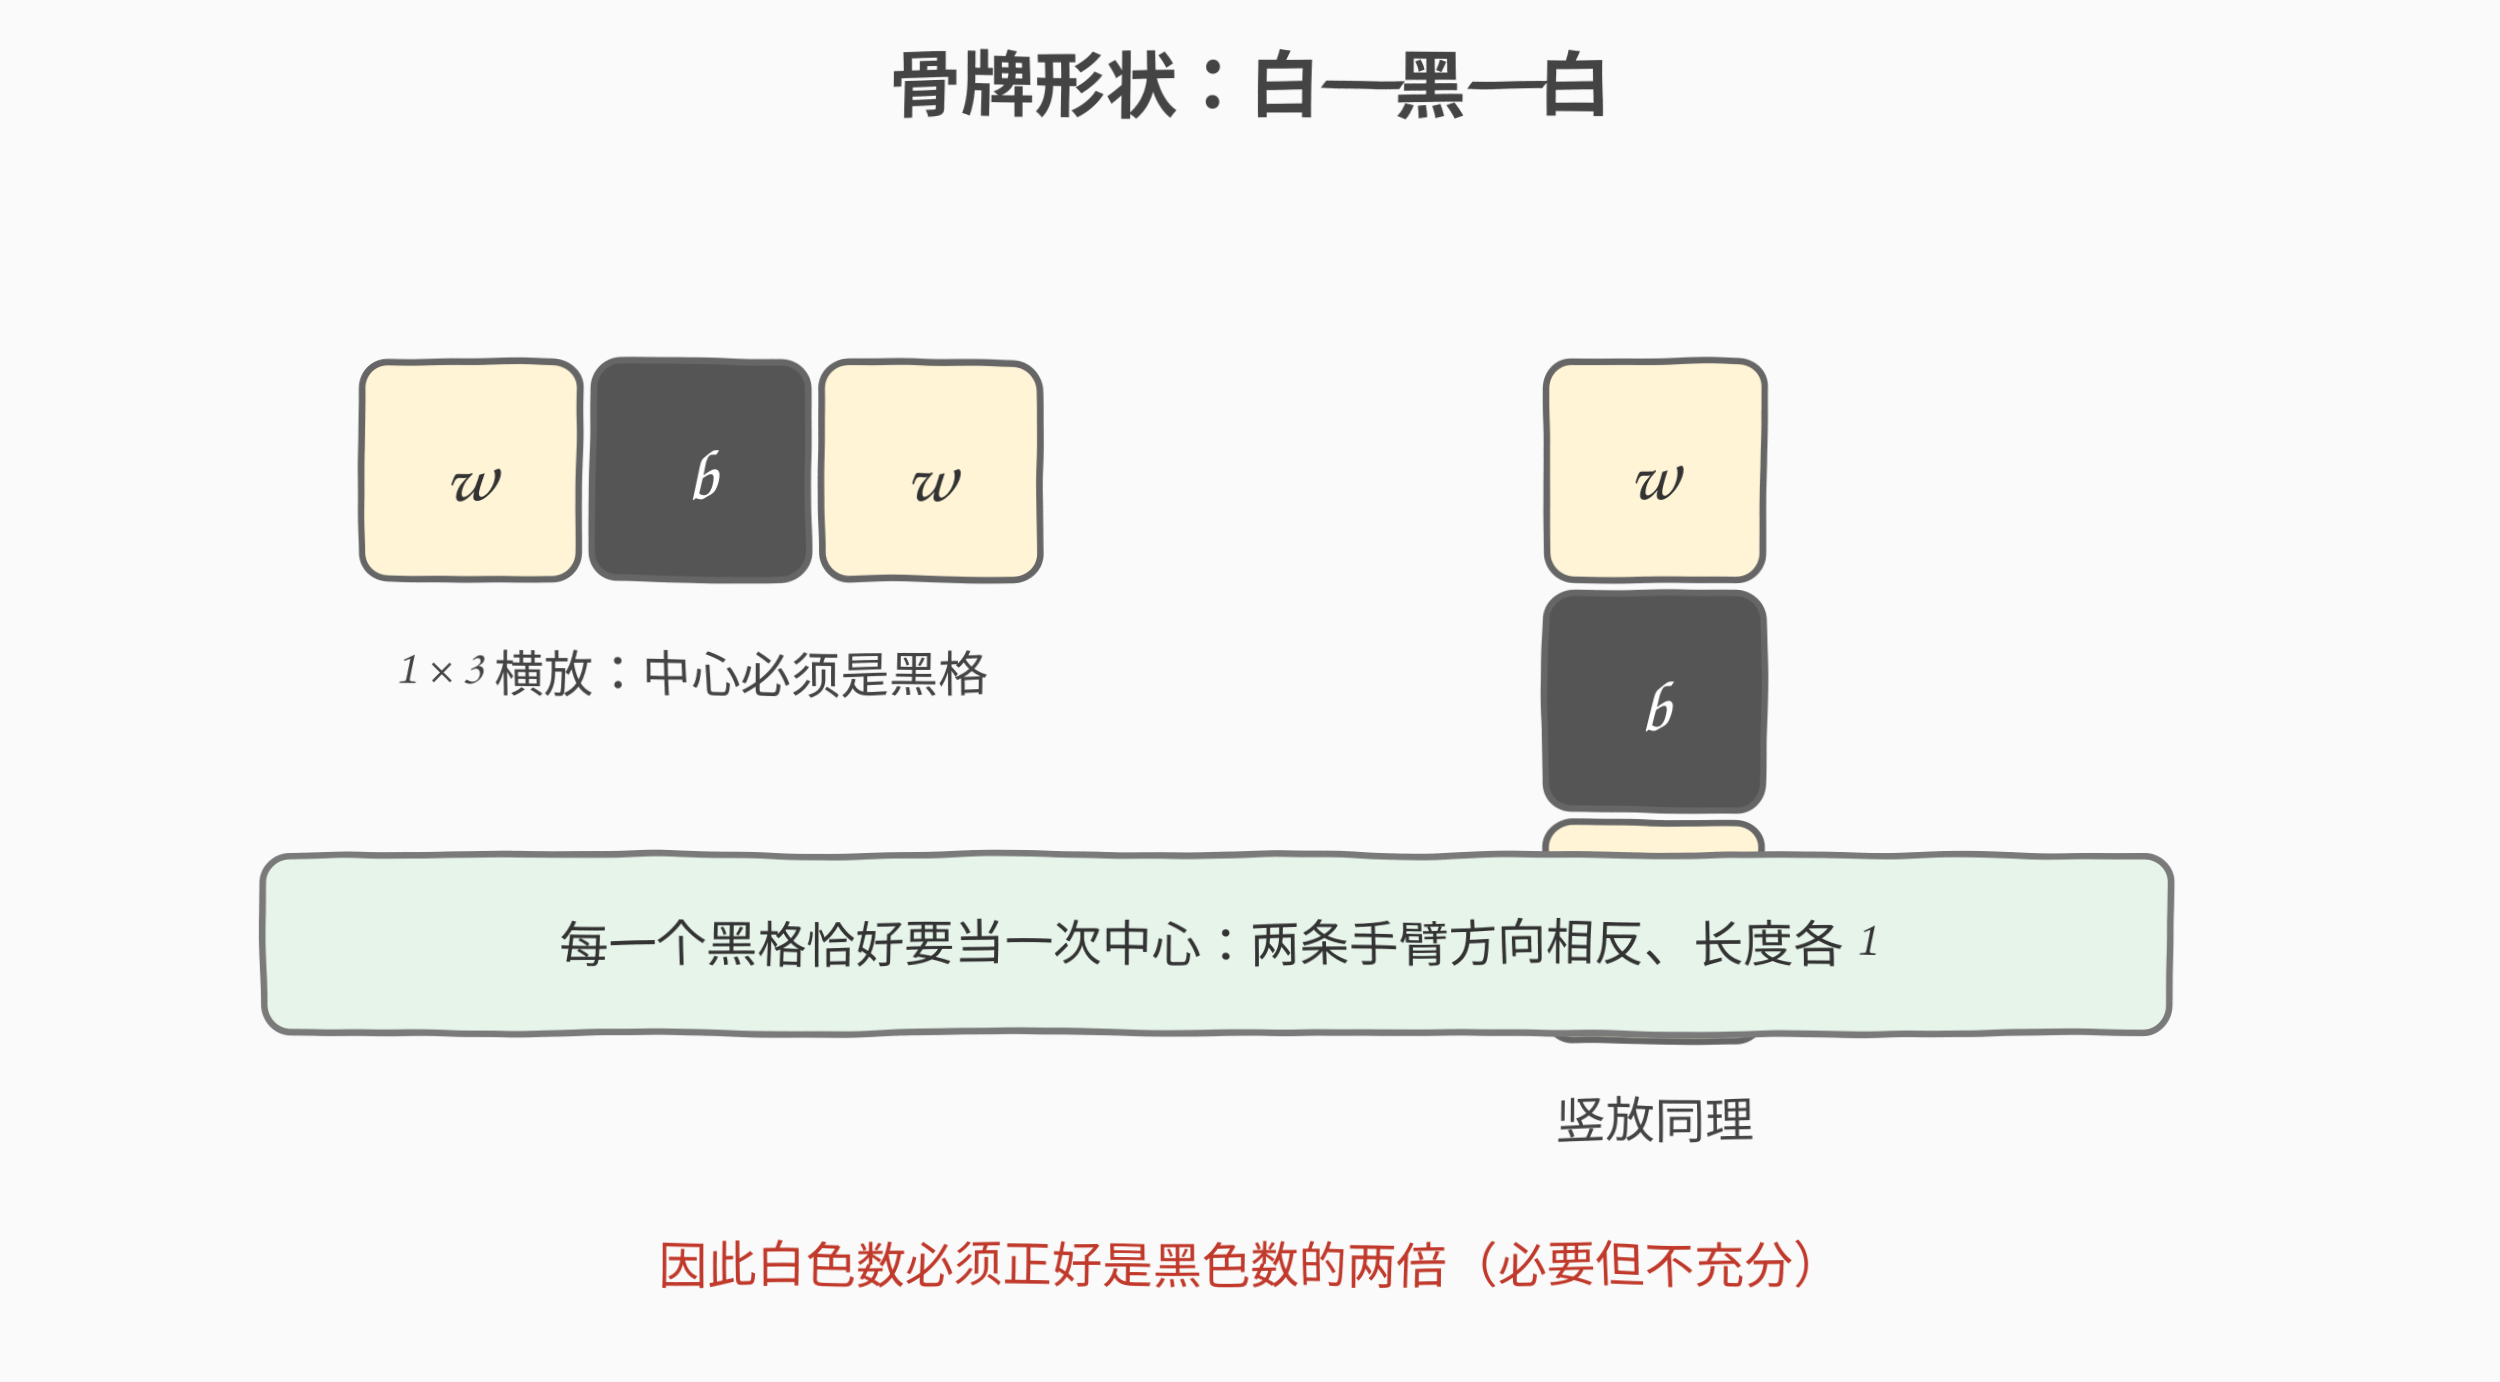
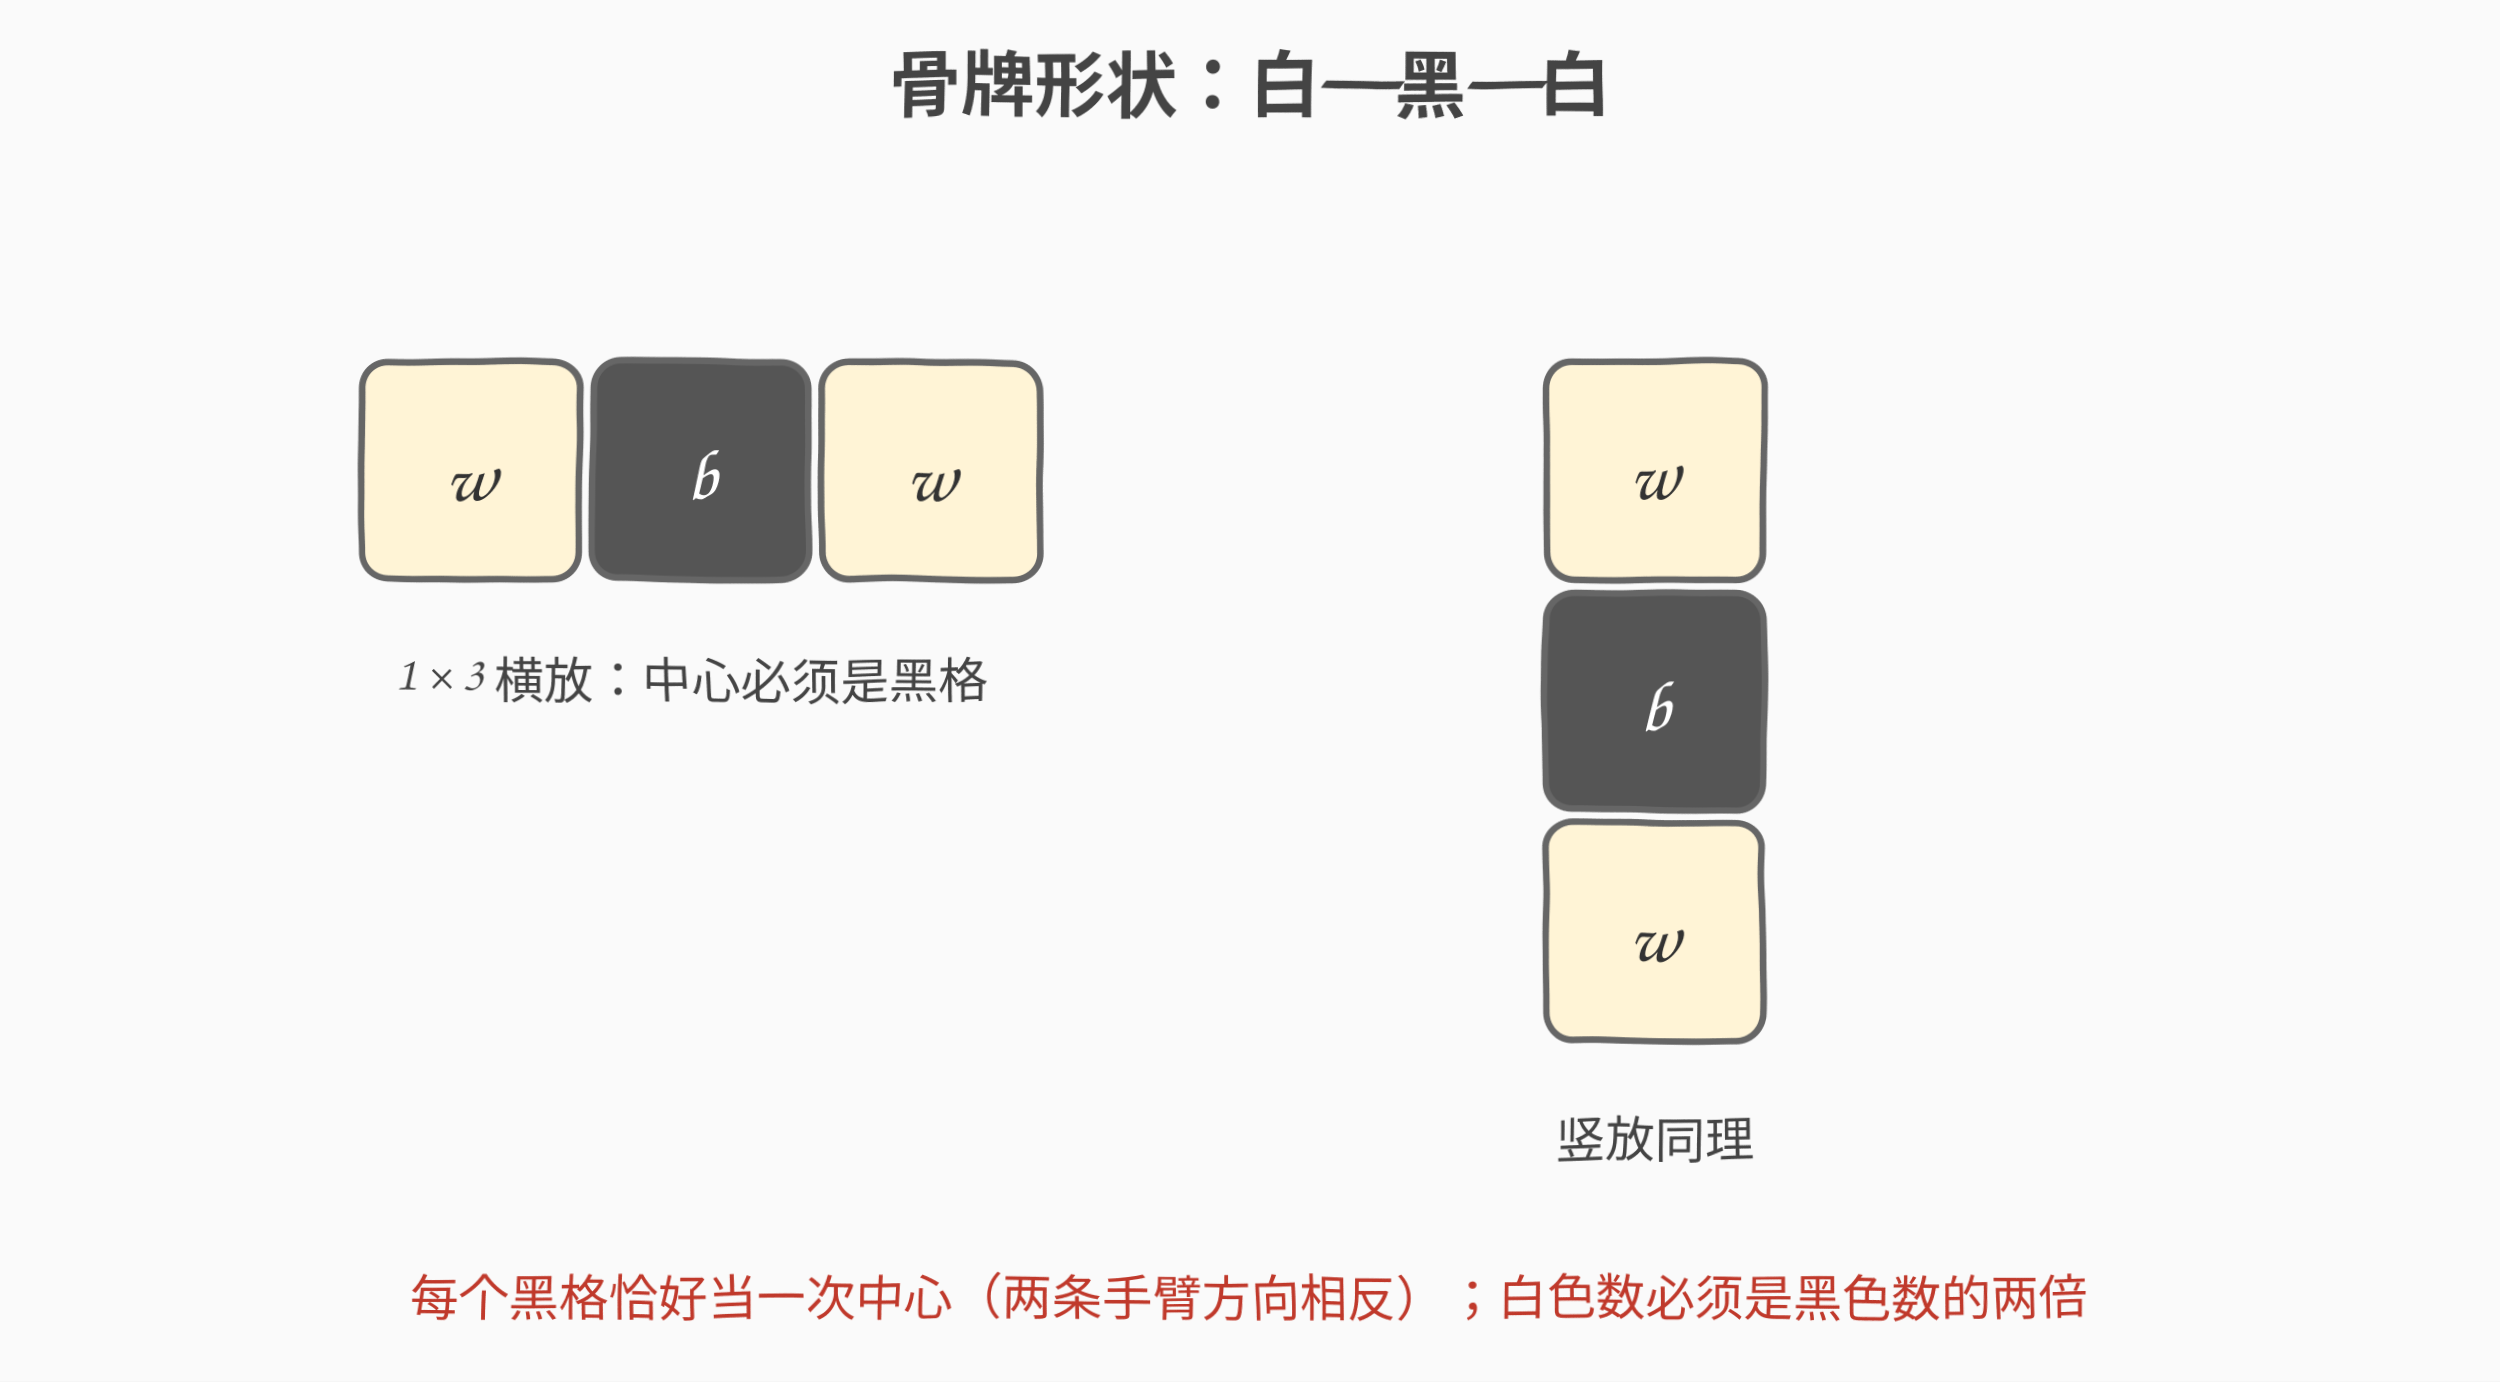
<svg xmlns="http://www.w3.org/2000/svg" viewBox="0 0 760 420" width="760" height="420">
  <defs>
    <filter id="rough2" x="-6%" y="-6%" width="112%" height="112%">
      <feTurbulence type="fractalNoise" baseFrequency="0.018" numOctaves="3" seed="7" result="noise" />
      <feDisplacementMap in="SourceGraphic" in2="noise" scale="2.4" xChannelSelector="R" yChannelSelector="G" />
    </filter>
  </defs>
  <rect x="0" y="0" width="760" height="420" fill="#fafafa" />
  <text x="380.0" y="34" font-size="22" font-family="Comic Sans MS, Kaiti SC, STKaiti, cursive" fill="#444444" font-weight="bold" text-anchor="middle" filter="url(#rough2)">骨牌形状：白—黑—白</text>
  <rect x="110" y="110" width="66" height="66" rx="8" fill="#fff4d6" stroke="#666" stroke-width="2" filter="url(#rough2)" />
  <text x="143" y="152" font-size="22" font-family="Comic Sans MS, Kaiti SC, STKaiti, cursive" fill="#333" font-weight="normal" text-anchor="middle" filter="url(#rough2)">w</text>
  <rect x="180" y="110" width="66" height="66" rx="8" fill="#555555" stroke="#666" stroke-width="2" filter="url(#rough2)" />
  <text x="213" y="152" font-size="22" font-family="Comic Sans MS, Kaiti SC, STKaiti, cursive" fill="#ffffff" font-weight="normal" text-anchor="middle" filter="url(#rough2)">b</text>
  <rect x="250" y="110" width="66" height="66" rx="8" fill="#fff4d6" stroke="#666" stroke-width="2" filter="url(#rough2)" />
  <text x="283" y="152" font-size="22" font-family="Comic Sans MS, Kaiti SC, STKaiti, cursive" fill="#333" font-weight="normal" text-anchor="middle" filter="url(#rough2)">w</text>
-   <text x="210" y="208" font-size="15" font-family="Comic Sans MS, Kaiti SC, STKaiti, cursive" fill="#444444" font-weight="normal" text-anchor="middle" filter="url(#rough2)">1 × 3 横放：中心必须是黑格</text>
+   <text x="210" y="210" font-size="15" font-family="Comic Sans MS, Kaiti SC, STKaiti, cursive" fill="#444444" font-weight="normal" text-anchor="middle" filter="url(#rough2)">1 × 3 横放：中心必须是黑格</text>
  <rect x="470" y="110" width="66" height="66" rx="8" fill="#fff4d6" stroke="#666" stroke-width="2" filter="url(#rough2)" />
  <text x="503" y="152" font-size="22" font-family="Comic Sans MS, Kaiti SC, STKaiti, cursive" fill="#333" font-weight="normal" text-anchor="middle" filter="url(#rough2)">w</text>
  <rect x="470" y="180" width="66" height="66" rx="8" fill="#555555" stroke="#666" stroke-width="2" filter="url(#rough2)" />
  <text x="503" y="222" font-size="22" font-family="Comic Sans MS, Kaiti SC, STKaiti, cursive" fill="#ffffff" font-weight="normal" text-anchor="middle" filter="url(#rough2)">b</text>
  <rect x="470" y="250" width="66" height="66" rx="8" fill="#fff4d6" stroke="#666" stroke-width="2" filter="url(#rough2)" />
  <text x="503" y="292" font-size="22" font-family="Comic Sans MS, Kaiti SC, STKaiti, cursive" fill="#333" font-weight="normal" text-anchor="middle" filter="url(#rough2)">w</text>
-   <text x="503" y="346" font-size="15" font-family="Comic Sans MS, Kaiti SC, STKaiti, cursive" fill="#444444" font-weight="normal" text-anchor="middle" filter="url(#rough2)">竖放同理</text>
-   <rect x="80" y="260" width="580" height="54" rx="8" fill="#e6f4ea" stroke="#7a7a7a" stroke-width="2" filter="url(#rough2)" />
-   <text x="370.0" y="292.25" font-size="15" font-family="Comic Sans MS, Kaiti SC, STKaiti, cursive" fill="#333333" font-weight="normal" text-anchor="middle" filter="url(#rough2)">每一个黑格恰好要当一次中心：两条手臂方向相反、长度各 1</text>
-   <text x="380" y="390" font-size="15" font-family="Comic Sans MS, Kaiti SC, STKaiti, cursive" fill="#c0392b" font-weight="normal" text-anchor="middle" filter="url(#rough2)">因此白色数必须正好是黑色数的两倍（必要但不充分）</text>
+   <text x="503" y="352" font-size="15" font-family="Comic Sans MS, Kaiti SC, STKaiti, cursive" fill="#444444" font-weight="normal" text-anchor="middle" filter="url(#rough2)">竖放同理</text>
+   <text x="380" y="400" font-size="15" font-family="Comic Sans MS, Kaiti SC, STKaiti, cursive" fill="#c0392b" font-weight="normal" text-anchor="middle" filter="url(#rough2)">每个黑格恰好当一次中心（两条手臂方向相反）；白色数必须是黑色数的两倍</text>
</svg>
